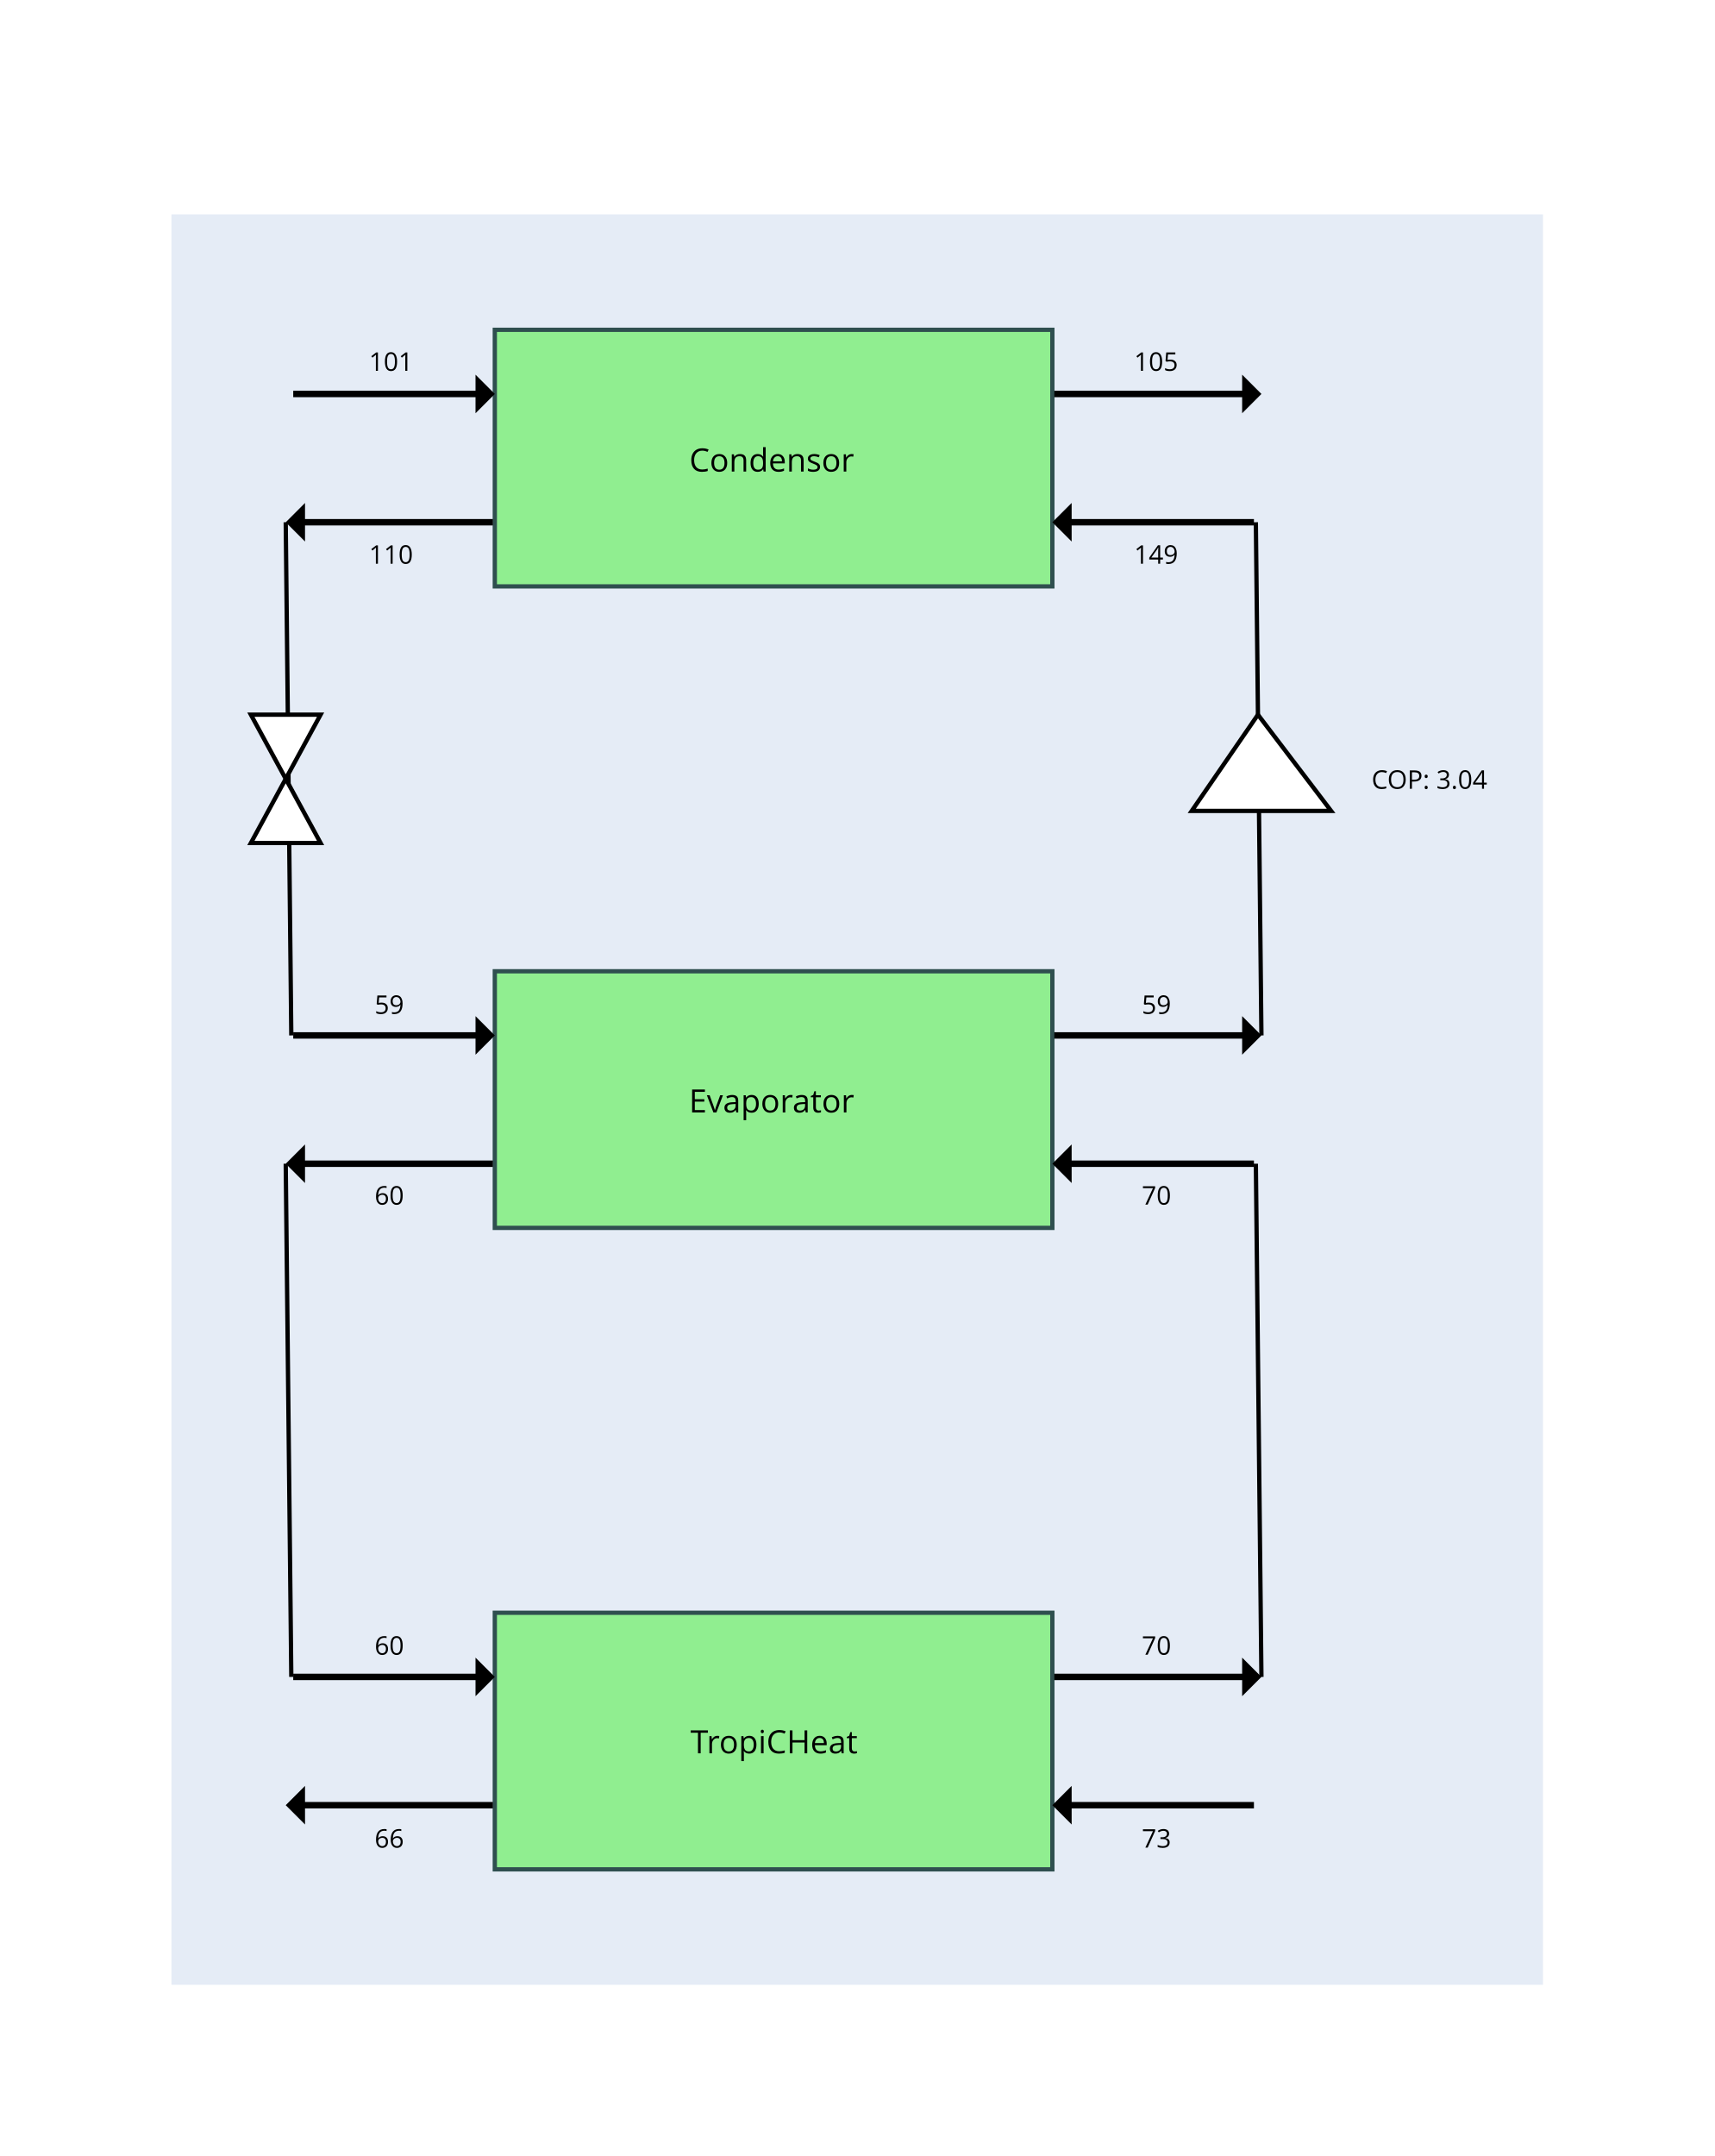
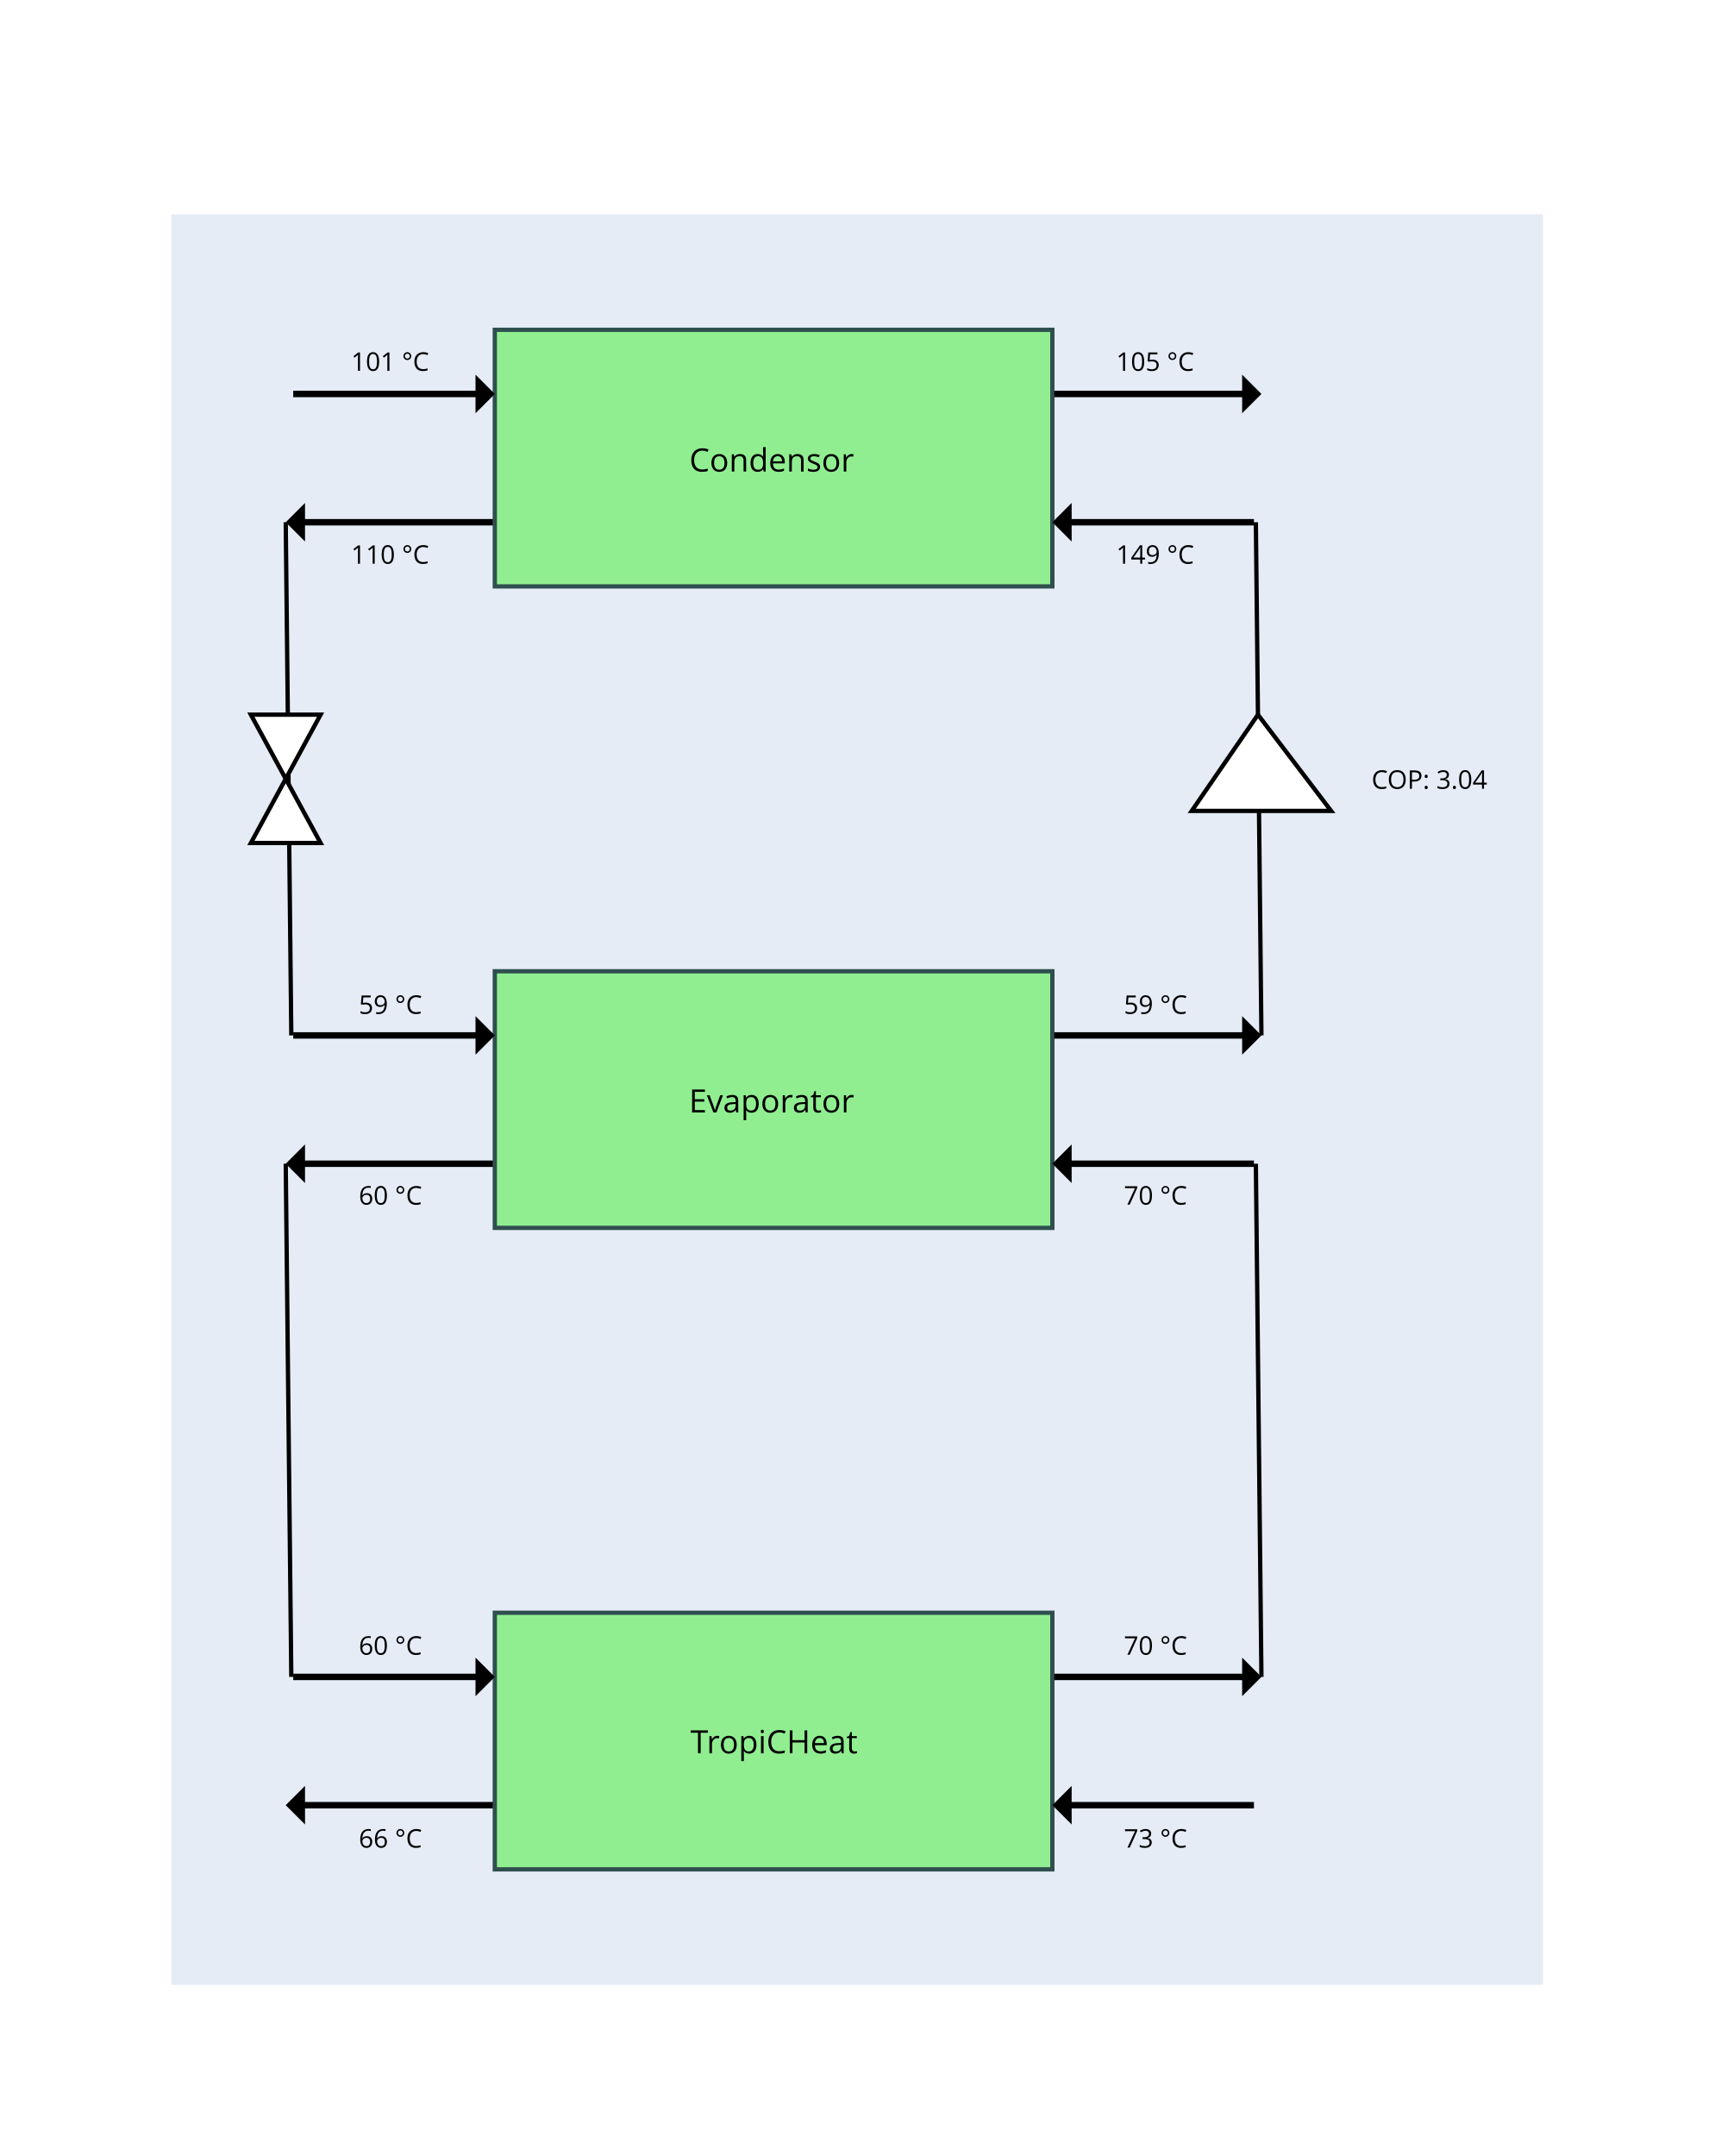
<svg xmlns="http://www.w3.org/2000/svg" class="main-svg" width="800" height="1005.867" style="" viewBox="0 0 800 1005.867">
  <rect x="0" y="0" width="800" height="1005.867" style="fill: rgb(255, 255, 255); fill-opacity: 1;" />
-   <defs id="defs-c44432">
+   <defs id="defs-26ec68">
    <g class="clips">
-       <clipPath id="clipc44432xyplot" class="plotclip">
+       <clipPath id="clip26ec68xyplot" class="plotclip">
        <rect width="640" height="826" />
      </clipPath>
-       <clipPath class="axesclip" id="clipc44432x">
+       <clipPath class="axesclip" id="clip26ec68x">
        <rect x="80" y="0" width="640" height="1005.867" />
      </clipPath>
-       <clipPath class="axesclip" id="clipc44432y">
+       <clipPath class="axesclip" id="clip26ec68y">
        <rect x="0" y="100" width="800" height="826" />
      </clipPath>
-       <clipPath class="axesclip" id="clipc44432xy">
+       <clipPath class="axesclip" id="clip26ec68xy">
        <rect x="80" y="100" width="640" height="826" />
      </clipPath>
    </g>
    <g class="gradients" />
  </defs>
  <g class="bglayer">
    <rect class="bg" x="80" y="100" width="640" height="826" style="fill: rgb(229, 236, 246); fill-opacity: 1; stroke-width: 0;" />
  </g>
  <g class="layer-below">
    <g class="imagelayer" />
    <g class="shapelayer" />
  </g>
  <g class="cartesianlayer">
    <g class="subplot xy">
      <g class="layer-subplot">
        <g class="shapelayer" />
        <g class="imagelayer" />
      </g>
      <g class="gridlayer">
        <g class="x" />
        <g class="y" />
      </g>
      <g class="zerolinelayer" />
      <path class="xlines-below" />
      <path class="ylines-below" />
      <g class="overlines-below" />
      <g class="xaxislayer-below" />
      <g class="yaxislayer-below" />
      <g class="overaxes-below" />
-       <g class="plot" transform="translate(80,100)" clip-path="url('#clipc44432xyplot')" />
+       <g class="plot" transform="translate(80,100)" clip-path="url('#clip26ec68xyplot')" />
      <g class="overplot" />
      <path class="xlines-above crisp" d="M0,0" style="fill: none;" />
      <path class="ylines-above crisp" d="M0,0" style="fill: none;" />
      <g class="overlines-above" />
      <g class="xaxislayer-above" />
      <g class="yaxislayer-above" />
      <g class="overaxes-above" />
    </g>
  </g>
  <g class="polarlayer" />
  <g class="ternarylayer" />
  <g class="geolayer" />
  <g class="funnelarealayer" />
  <g class="pielayer" />
  <g class="treemaplayer" />
  <g class="sunburstlayer" />
  <g class="glimages" />
-   <defs id="topdefs-c44432">
+   <defs id="topdefs-26ec68">
    <g class="clips" />
  </defs>
  <g class="layer-above">
    <g class="imagelayer" />
    <g class="shapelayer">
-       <path data-index="0" fill-rule="evenodd" d="M230.89,273.58H491.06V153.87H230.89Z" clip-path="url('#clipc44432xy')" style="opacity: 1; stroke: rgb(47, 79, 79); stroke-opacity: 1; fill: rgb(144, 238, 144); fill-opacity: 1; stroke-width: 2px;" />
-       <path data-index="1" fill-rule="evenodd" d="M230.89,572.86H491.06V453.14H230.89Z" clip-path="url('#clipc44432xy')" style="opacity: 1; stroke: rgb(47, 79, 79); stroke-opacity: 1; fill: rgb(144, 238, 144); fill-opacity: 1; stroke-width: 2px;" />
-       <path data-index="2" fill-rule="evenodd" d="M230.89,872.13H491.06V752.42H230.89Z" clip-path="url('#clipc44432xy')" style="opacity: 1; stroke: rgb(47, 79, 79); stroke-opacity: 1; fill: rgb(144, 238, 144); fill-opacity: 1; stroke-width: 2px;" />
-       <path data-index="3" fill-rule="evenodd" d="M133.33,243.65L135.93,483.07" clip-path="url('#clipc44432xy')" style="opacity: 1; stroke: rgb(0, 0, 0); stroke-opacity: 1; fill: rgb(0, 0, 0); fill-opacity: 0; stroke-width: 2px;" />
-       <path data-index="4" fill-rule="evenodd" d="M 133.33,363.36 L 117.07,333.43 L 149.59,333.43 Z" clip-path="url('#clipc44432xy')" style="opacity: 1; stroke: rgb(0, 0, 0); stroke-opacity: 1; fill: rgb(255, 255, 255); fill-opacity: 1; stroke-width: 2px;" />
-       <path data-index="5" fill-rule="evenodd" d="M 133.33,363.36 L 117.07,393.29 L 149.59,393.29 Z" clip-path="url('#clipc44432xy')" style="opacity: 1; stroke: rgb(0, 0, 0); stroke-opacity: 1; fill: rgb(255, 255, 255); fill-opacity: 1; stroke-width: 2px;" />
-       <path data-index="6" fill-rule="evenodd" d="M586.02,243.65L588.62,483.07" clip-path="url('#clipc44432xy')" style="opacity: 1; stroke: rgb(0, 0, 0); stroke-opacity: 1; fill: rgb(0, 0, 0); fill-opacity: 0; stroke-width: 2px;" />
-       <path data-index="7" fill-rule="evenodd" d="M 586.99,333.43 L 556.1,378.33 L 621.14,378.33 Z" clip-path="url('#clipc44432xy')" style="opacity: 1; stroke: rgb(0, 0, 0); stroke-opacity: 1; fill: rgb(255, 255, 255); fill-opacity: 1; stroke-width: 2px;" />
-       <path data-index="8" fill-rule="evenodd" d="M133.33,542.93L135.93,782.35" clip-path="url('#clipc44432xy')" style="opacity: 1; stroke: rgb(0, 0, 0); stroke-opacity: 1; fill: rgb(0, 0, 0); fill-opacity: 0; stroke-width: 2px;" />
-       <path data-index="9" fill-rule="evenodd" d="M586.02,542.93L588.62,782.35" clip-path="url('#clipc44432xy')" style="opacity: 1; stroke: rgb(0, 0, 0); stroke-opacity: 1; fill: rgb(0, 0, 0); fill-opacity: 0; stroke-width: 2px;" />
+       <path data-index="0" fill-rule="evenodd" d="M230.89,273.58H491.06V153.87H230.89Z" clip-path="url('#clip26ec68xy')" style="opacity: 1; stroke: rgb(47, 79, 79); stroke-opacity: 1; fill: rgb(144, 238, 144); fill-opacity: 1; stroke-width: 2px;" />
+       <path data-index="1" fill-rule="evenodd" d="M230.89,572.86H491.06V453.14H230.89Z" clip-path="url('#clip26ec68xy')" style="opacity: 1; stroke: rgb(47, 79, 79); stroke-opacity: 1; fill: rgb(144, 238, 144); fill-opacity: 1; stroke-width: 2px;" />
+       <path data-index="2" fill-rule="evenodd" d="M230.89,872.13H491.06V752.42H230.89Z" clip-path="url('#clip26ec68xy')" style="opacity: 1; stroke: rgb(47, 79, 79); stroke-opacity: 1; fill: rgb(144, 238, 144); fill-opacity: 1; stroke-width: 2px;" />
+       <path data-index="3" fill-rule="evenodd" d="M133.33,243.65L135.93,483.07" clip-path="url('#clip26ec68xy')" style="opacity: 1; stroke: rgb(0, 0, 0); stroke-opacity: 1; fill: rgb(0, 0, 0); fill-opacity: 0; stroke-width: 2px;" />
+       <path data-index="4" fill-rule="evenodd" d="M 133.33,363.36 L 117.07,333.43 L 149.59,333.43 Z" clip-path="url('#clip26ec68xy')" style="opacity: 1; stroke: rgb(0, 0, 0); stroke-opacity: 1; fill: rgb(255, 255, 255); fill-opacity: 1; stroke-width: 2px;" />
+       <path data-index="5" fill-rule="evenodd" d="M 133.33,363.36 L 117.07,393.29 L 149.59,393.29 Z" clip-path="url('#clip26ec68xy')" style="opacity: 1; stroke: rgb(0, 0, 0); stroke-opacity: 1; fill: rgb(255, 255, 255); fill-opacity: 1; stroke-width: 2px;" />
+       <path data-index="6" fill-rule="evenodd" d="M586.02,243.65L588.62,483.07" clip-path="url('#clip26ec68xy')" style="opacity: 1; stroke: rgb(0, 0, 0); stroke-opacity: 1; fill: rgb(0, 0, 0); fill-opacity: 0; stroke-width: 2px;" />
+       <path data-index="7" fill-rule="evenodd" d="M 586.99,333.43 L 556.1,378.33 L 621.14,378.33 Z" clip-path="url('#clip26ec68xy')" style="opacity: 1; stroke: rgb(0, 0, 0); stroke-opacity: 1; fill: rgb(255, 255, 255); fill-opacity: 1; stroke-width: 2px;" />
+       <path data-index="8" fill-rule="evenodd" d="M133.33,542.93L135.93,782.35" clip-path="url('#clip26ec68xy')" style="opacity: 1; stroke: rgb(0, 0, 0); stroke-opacity: 1; fill: rgb(0, 0, 0); fill-opacity: 0; stroke-width: 2px;" />
+       <path data-index="9" fill-rule="evenodd" d="M586.02,542.93L588.62,782.35" clip-path="url('#clip26ec68xy')" style="opacity: 1; stroke: rgb(0, 0, 0); stroke-opacity: 1; fill: rgb(0, 0, 0); fill-opacity: 0; stroke-width: 2px;" />
    </g>
  </g>
  <g class="infolayer">
    <g class="g-gtitle" />
    <g class="annotation" data-index="0" style="opacity: 1;">
      <g class="annotation-text-g" transform="rotate(0,360.98,213.72)">
        <g class="cursor-pointer" transform="translate(318,203)">
          <rect class="bg" x="0.5" y="0.5" width="84" height="21" style="stroke-width: 1px; stroke: rgb(0, 0, 0); stroke-opacity: 0; fill: rgb(0, 0, 0); fill-opacity: 0;" />
          <text class="annotation-text" text-anchor="middle" x="42.094" y="17" style="font-family: 'Open Sans', verdana, arial, sans-serif; font-size: 15px; fill: rgb(0, 0, 0); fill-opacity: 1; white-space: pre;">Condensor</text>
        </g>
      </g>
    </g>
    <g class="annotation" data-index="1" style="opacity: 1;">
      <g class="annotation-text-g" transform="rotate(0,133.33,183.8)">
        <g class="cursor-pointer" transform="translate(129,174)">
          <rect class="bg" x="0.5" y="0.5" width="7" height="18" style="stroke-width: 1px; stroke: rgb(0, 0, 0); stroke-opacity: 0; fill: rgb(0, 0, 0); fill-opacity: 0;" />
          <text class="annotation-text" text-anchor="middle" x="4.109" y="14" style="font-family: 'Open Sans', verdana, arial, sans-serif; font-size: 12px; fill: rgb(42, 63, 95); fill-opacity: 1; white-space: pre;"> </text>
        </g>
      </g>
      <g class="annotation-arrow-g" style="opacity: 1;">
        <path d="M136.83,183.8L230.89,183.8" style="stroke-width: 3px; stroke: rgb(0, 0, 0); stroke-opacity: 1; stroke-dasharray: 0px, 0px, 92.26px, 94.06px;" />
        <path d="M-2.4,-3V3L0.6,0Z" transform="translate(229.09,183.8)scale(3)" style="fill: rgb(0, 0, 0); stroke-width: 0;" />
      </g>
    </g>
    <g class="annotation" data-index="2" style="opacity: 1;">
      <g class="annotation-text-g" transform="rotate(0,488.46,183.8)">
        <g class="cursor-pointer" transform="translate(484,174)">
          <rect class="bg" x="0.5" y="0.5" width="7" height="18" style="stroke-width: 1px; stroke: rgb(0, 0, 0); stroke-opacity: 0; fill: rgb(0, 0, 0); fill-opacity: 0;" />
          <text class="annotation-text" text-anchor="middle" x="4.109" y="14" style="font-family: 'Open Sans', verdana, arial, sans-serif; font-size: 12px; fill: rgb(42, 63, 95); fill-opacity: 1; white-space: pre;"> </text>
        </g>
      </g>
      <g class="annotation-arrow-g" style="opacity: 1;">
        <path d="M491.96,183.8L588.62,183.8" style="stroke-width: 3px; stroke: rgb(0, 0, 0); stroke-opacity: 1; stroke-dasharray: 0px, 0px, 94.86px, 96.66px;" />
        <path d="M-2.4,-3V3L0.6,0Z" transform="translate(586.82,183.8)scale(3)" style="fill: rgb(0, 0, 0); stroke-width: 0;" />
      </g>
    </g>
    <g class="annotation" data-index="3" style="opacity: 1;">
      <g class="annotation-text-g" transform="rotate(0,233.5,243.65)">
        <g class="cursor-pointer" transform="translate(230,234)">
          <rect class="bg" x="0.5" y="0.5" width="7" height="18" style="stroke-width: 1px; stroke: rgb(0, 0, 0); stroke-opacity: 0; fill: rgb(0, 0, 0); fill-opacity: 0;" />
          <text class="annotation-text" text-anchor="middle" x="4.109" y="14" style="font-family: 'Open Sans', verdana, arial, sans-serif; font-size: 12px; fill: rgb(42, 63, 95); fill-opacity: 1; white-space: pre;"> </text>
        </g>
      </g>
      <g class="annotation-arrow-g" style="opacity: 1;">
        <path d="M230,243.65L133.33,243.65" style="stroke-width: 3px; stroke: rgb(0, 0, 0); stroke-opacity: 1; stroke-dasharray: 0px, 0px, 94.87px, 96.67px;" />
        <path d="M-2.4,-3V3L0.6,0Z" transform="translate(135.13,243.65)rotate(180)scale(3)" style="fill: rgb(0, 0, 0); stroke-width: 0;" />
      </g>
    </g>
    <g class="annotation" data-index="4" style="opacity: 1;">
      <g class="annotation-text-g" transform="rotate(0,588.62,243.65)">
        <g class="cursor-pointer" transform="translate(585,234)">
          <rect class="bg" x="0.5" y="0.5" width="7" height="18" style="stroke-width: 1px; stroke: rgb(0, 0, 0); stroke-opacity: 0; fill: rgb(0, 0, 0); fill-opacity: 0;" />
          <text class="annotation-text" text-anchor="middle" x="4.109" y="14" style="font-family: 'Open Sans', verdana, arial, sans-serif; font-size: 12px; fill: rgb(42, 63, 95); fill-opacity: 1; white-space: pre;"> </text>
        </g>
      </g>
      <g class="annotation-arrow-g" style="opacity: 1;">
        <path d="M585.12,243.65L491.06,243.65" style="stroke-width: 3px; stroke: rgb(0, 0, 0); stroke-opacity: 1; stroke-dasharray: 0px, 0px, 92.26px, 94.06px;" />
        <path d="M-2.4,-3V3L0.6,0Z" transform="translate(492.86,243.65)rotate(180)scale(3)" style="fill: rgb(0, 0, 0); stroke-width: 0;" />
      </g>
    </g>
    <g class="annotation" data-index="5" style="opacity: 1;">
      <g class="annotation-text-g" transform="rotate(0,182.11,168.83)">
-         <g class="cursor-pointer" transform="translate(169,159)">
-           <rect class="bg" x="0.5" y="0.5" width="26" height="18" style="stroke-width: 1px; stroke: rgb(0, 0, 0); stroke-opacity: 0; fill: rgb(0, 0, 0); fill-opacity: 0;" />
-           <text class="annotation-text" text-anchor="middle" x="13.453" y="14" style="font-family: 'Open Sans', verdana, arial, sans-serif; font-size: 12px; fill: rgb(0, 0, 0); fill-opacity: 1; white-space: pre;">101</text>
+         <g class="cursor-pointer" transform="translate(159,159)">
+           <rect class="bg" x="0.5" y="0.5" width="46" height="18" style="stroke-width: 1px; stroke: rgb(0, 0, 0); stroke-opacity: 0; fill: rgb(0, 0, 0); fill-opacity: 0;" />
+           <text class="annotation-text" text-anchor="middle" x="23" y="14" style="font-family: 'Open Sans', verdana, arial, sans-serif; font-size: 12px; fill: rgb(0, 0, 0); fill-opacity: 1; white-space: pre;">101 °C</text>
        </g>
      </g>
    </g>
    <g class="annotation" data-index="6" style="opacity: 1;">
      <g class="annotation-text-g" transform="rotate(0,539.84,168.83)">
-         <g class="cursor-pointer" transform="translate(526,159)">
-           <rect class="bg" x="0.5" y="0.5" width="26" height="18" style="stroke-width: 1px; stroke: rgb(0, 0, 0); stroke-opacity: 0; fill: rgb(0, 0, 0); fill-opacity: 0;" />
-           <text class="annotation-text" text-anchor="middle" x="13.453" y="14" style="font-family: 'Open Sans', verdana, arial, sans-serif; font-size: 12px; fill: rgb(0, 0, 0); fill-opacity: 1; white-space: pre;">105</text>
+         <g class="cursor-pointer" transform="translate(516,159)">
+           <rect class="bg" x="0.5" y="0.5" width="46" height="18" style="stroke-width: 1px; stroke: rgb(0, 0, 0); stroke-opacity: 0; fill: rgb(0, 0, 0); fill-opacity: 0;" />
+           <text class="annotation-text" text-anchor="middle" x="23" y="14" style="font-family: 'Open Sans', verdana, arial, sans-serif; font-size: 12px; fill: rgb(0, 0, 0); fill-opacity: 1; white-space: pre;">105 °C</text>
        </g>
      </g>
    </g>
    <g class="annotation" data-index="7" style="opacity: 1;">
      <g class="annotation-text-g" transform="rotate(0,182.11,258.62)">
-         <g class="cursor-pointer" transform="translate(169,249)">
-           <rect class="bg" x="0.5" y="0.5" width="26" height="18" style="stroke-width: 1px; stroke: rgb(0, 0, 0); stroke-opacity: 0; fill: rgb(0, 0, 0); fill-opacity: 0;" />
-           <text class="annotation-text" text-anchor="middle" x="13.453" y="14" style="font-family: 'Open Sans', verdana, arial, sans-serif; font-size: 12px; fill: rgb(0, 0, 0); fill-opacity: 1; white-space: pre;">110</text>
+         <g class="cursor-pointer" transform="translate(159,249)">
+           <rect class="bg" x="0.5" y="0.5" width="46" height="18" style="stroke-width: 1px; stroke: rgb(0, 0, 0); stroke-opacity: 0; fill: rgb(0, 0, 0); fill-opacity: 0;" />
+           <text class="annotation-text" text-anchor="middle" x="23" y="14" style="font-family: 'Open Sans', verdana, arial, sans-serif; font-size: 12px; fill: rgb(0, 0, 0); fill-opacity: 1; white-space: pre;">110 °C</text>
        </g>
      </g>
    </g>
    <g class="annotation" data-index="8" style="opacity: 1;">
      <g class="annotation-text-g" transform="rotate(0,539.84,258.62)">
-         <g class="cursor-pointer" transform="translate(526,249)">
-           <rect class="bg" x="0.5" y="0.5" width="26" height="18" style="stroke-width: 1px; stroke: rgb(0, 0, 0); stroke-opacity: 0; fill: rgb(0, 0, 0); fill-opacity: 0;" />
-           <text class="annotation-text" text-anchor="middle" x="13.453" y="14" style="font-family: 'Open Sans', verdana, arial, sans-serif; font-size: 12px; fill: rgb(0, 0, 0); fill-opacity: 1; white-space: pre;">149</text>
+         <g class="cursor-pointer" transform="translate(516,249)">
+           <rect class="bg" x="0.5" y="0.5" width="46" height="18" style="stroke-width: 1px; stroke: rgb(0, 0, 0); stroke-opacity: 0; fill: rgb(0, 0, 0); fill-opacity: 0;" />
+           <text class="annotation-text" text-anchor="middle" x="23" y="14" style="font-family: 'Open Sans', verdana, arial, sans-serif; font-size: 12px; fill: rgb(0, 0, 0); fill-opacity: 1; white-space: pre;">149 °C</text>
        </g>
      </g>
    </g>
    <g class="annotation" data-index="9" style="opacity: 1;">
      <g class="annotation-text-g" transform="rotate(0,360.98,513)">
        <g class="cursor-pointer" transform="translate(317,502)">
          <rect class="bg" x="0.5" y="0.5" width="86" height="21" style="stroke-width: 1px; stroke: rgb(0, 0, 0); stroke-opacity: 0; fill: rgb(0, 0, 0); fill-opacity: 0;" />
          <text class="annotation-text" text-anchor="middle" x="43.047" y="17" style="font-family: 'Open Sans', verdana, arial, sans-serif; font-size: 15px; fill: rgb(0, 0, 0); fill-opacity: 1; white-space: pre;">Evaporator</text>
        </g>
      </g>
    </g>
    <g class="annotation" data-index="10" style="opacity: 1;">
      <g class="annotation-text-g" transform="rotate(0,133.33,483.07)">
        <g class="cursor-pointer" transform="translate(129,474)">
          <rect class="bg" x="0.5" y="0.5" width="7" height="18" style="stroke-width: 1px; stroke: rgb(0, 0, 0); stroke-opacity: 0; fill: rgb(0, 0, 0); fill-opacity: 0;" />
          <text class="annotation-text" text-anchor="middle" x="4.109" y="14" style="font-family: 'Open Sans', verdana, arial, sans-serif; font-size: 12px; fill: rgb(42, 63, 95); fill-opacity: 1; white-space: pre;"> </text>
        </g>
      </g>
      <g class="annotation-arrow-g" style="opacity: 1;">
        <path d="M136.83,483.07L230.89,483.07" style="stroke-width: 3px; stroke: rgb(0, 0, 0); stroke-opacity: 1; stroke-dasharray: 0px, 0px, 92.26px, 94.06px;" />
        <path d="M-2.4,-3V3L0.6,0Z" transform="translate(229.09,483.07)scale(3)" style="fill: rgb(0, 0, 0); stroke-width: 0;" />
      </g>
    </g>
    <g class="annotation" data-index="11" style="opacity: 1;">
      <g class="annotation-text-g" transform="rotate(0,488.46,483.07)">
        <g class="cursor-pointer" transform="translate(484,474)">
          <rect class="bg" x="0.5" y="0.5" width="7" height="18" style="stroke-width: 1px; stroke: rgb(0, 0, 0); stroke-opacity: 0; fill: rgb(0, 0, 0); fill-opacity: 0;" />
          <text class="annotation-text" text-anchor="middle" x="4.109" y="14" style="font-family: 'Open Sans', verdana, arial, sans-serif; font-size: 12px; fill: rgb(42, 63, 95); fill-opacity: 1; white-space: pre;"> </text>
        </g>
      </g>
      <g class="annotation-arrow-g" style="opacity: 1;">
        <path d="M491.96,483.07L588.62,483.07" style="stroke-width: 3px; stroke: rgb(0, 0, 0); stroke-opacity: 1; stroke-dasharray: 0px, 0px, 94.86px, 96.66px;" />
        <path d="M-2.4,-3V3L0.6,0Z" transform="translate(586.82,483.07)scale(3)" style="fill: rgb(0, 0, 0); stroke-width: 0;" />
      </g>
    </g>
    <g class="annotation" data-index="12" style="opacity: 1;">
      <g class="annotation-text-g" transform="rotate(0,233.5,542.93)">
        <g class="cursor-pointer" transform="translate(230,533)">
          <rect class="bg" x="0.5" y="0.5" width="7" height="18" style="stroke-width: 1px; stroke: rgb(0, 0, 0); stroke-opacity: 0; fill: rgb(0, 0, 0); fill-opacity: 0;" />
          <text class="annotation-text" text-anchor="middle" x="4.109" y="14" style="font-family: 'Open Sans', verdana, arial, sans-serif; font-size: 12px; fill: rgb(42, 63, 95); fill-opacity: 1; white-space: pre;"> </text>
        </g>
      </g>
      <g class="annotation-arrow-g" style="opacity: 1;">
        <path d="M230,542.93L133.33,542.93" style="stroke-width: 3px; stroke: rgb(0, 0, 0); stroke-opacity: 1; stroke-dasharray: 0px, 0px, 94.87px, 96.67px;" />
        <path d="M-2.4,-3V3L0.6,0Z" transform="translate(135.13,542.93)rotate(180)scale(3)" style="fill: rgb(0, 0, 0); stroke-width: 0;" />
      </g>
    </g>
    <g class="annotation" data-index="13" style="opacity: 1;">
      <g class="annotation-text-g" transform="rotate(0,588.62,542.93)">
        <g class="cursor-pointer" transform="translate(585,533)">
          <rect class="bg" x="0.5" y="0.5" width="7" height="18" style="stroke-width: 1px; stroke: rgb(0, 0, 0); stroke-opacity: 0; fill: rgb(0, 0, 0); fill-opacity: 0;" />
          <text class="annotation-text" text-anchor="middle" x="4.109" y="14" style="font-family: 'Open Sans', verdana, arial, sans-serif; font-size: 12px; fill: rgb(42, 63, 95); fill-opacity: 1; white-space: pre;"> </text>
        </g>
      </g>
      <g class="annotation-arrow-g" style="opacity: 1;">
        <path d="M585.12,542.93L491.06,542.93" style="stroke-width: 3px; stroke: rgb(0, 0, 0); stroke-opacity: 1; stroke-dasharray: 0px, 0px, 92.26px, 94.06px;" />
        <path d="M-2.4,-3V3L0.6,0Z" transform="translate(492.86,542.93)rotate(180)scale(3)" style="fill: rgb(0, 0, 0); stroke-width: 0;" />
      </g>
    </g>
    <g class="annotation" data-index="14" style="opacity: 1;">
      <g class="annotation-text-g" transform="rotate(0,182.11,468.11)">
-         <g class="cursor-pointer" transform="translate(172,459)">
-           <rect class="bg" x="0.5" y="0.5" width="19" height="18" style="stroke-width: 1px; stroke: rgb(0, 0, 0); stroke-opacity: 0; fill: rgb(0, 0, 0); fill-opacity: 0;" />
-           <text class="annotation-text" text-anchor="middle" x="9.641" y="14" style="font-family: 'Open Sans', verdana, arial, sans-serif; font-size: 12px; fill: rgb(0, 0, 0); fill-opacity: 1; white-space: pre;">59</text>
+         <g class="cursor-pointer" transform="translate(163,459)">
+           <rect class="bg" x="0.5" y="0.5" width="38" height="18" style="stroke-width: 1px; stroke: rgb(0, 0, 0); stroke-opacity: 0; fill: rgb(0, 0, 0); fill-opacity: 0;" />
+           <text class="annotation-text" text-anchor="middle" x="19.188" y="14" style="font-family: 'Open Sans', verdana, arial, sans-serif; font-size: 12px; fill: rgb(0, 0, 0); fill-opacity: 1; white-space: pre;">59 °C</text>
        </g>
      </g>
    </g>
    <g class="annotation" data-index="15" style="opacity: 1;">
      <g class="annotation-text-g" transform="rotate(0,539.84,468.11)">
-         <g class="cursor-pointer" transform="translate(530,459)">
-           <rect class="bg" x="0.5" y="0.5" width="19" height="18" style="stroke-width: 1px; stroke: rgb(0, 0, 0); stroke-opacity: 0; fill: rgb(0, 0, 0); fill-opacity: 0;" />
-           <text class="annotation-text" text-anchor="middle" x="9.641" y="14" style="font-family: 'Open Sans', verdana, arial, sans-serif; font-size: 12px; fill: rgb(0, 0, 0); fill-opacity: 1; white-space: pre;">59</text>
+         <g class="cursor-pointer" transform="translate(520,459)">
+           <rect class="bg" x="0.5" y="0.5" width="38" height="18" style="stroke-width: 1px; stroke: rgb(0, 0, 0); stroke-opacity: 0; fill: rgb(0, 0, 0); fill-opacity: 0;" />
+           <text class="annotation-text" text-anchor="middle" x="19.188" y="14" style="font-family: 'Open Sans', verdana, arial, sans-serif; font-size: 12px; fill: rgb(0, 0, 0); fill-opacity: 1; white-space: pre;">59 °C</text>
        </g>
      </g>
    </g>
    <g class="annotation" data-index="16" style="opacity: 1;">
      <g class="annotation-text-g" transform="rotate(0,182.11,557.89)">
-         <g class="cursor-pointer" transform="translate(172,548)">
-           <rect class="bg" x="0.5" y="0.5" width="19" height="18" style="stroke-width: 1px; stroke: rgb(0, 0, 0); stroke-opacity: 0; fill: rgb(0, 0, 0); fill-opacity: 0;" />
-           <text class="annotation-text" text-anchor="middle" x="9.641" y="14" style="font-family: 'Open Sans', verdana, arial, sans-serif; font-size: 12px; fill: rgb(0, 0, 0); fill-opacity: 1; white-space: pre;">60</text>
+         <g class="cursor-pointer" transform="translate(163,548)">
+           <rect class="bg" x="0.5" y="0.5" width="38" height="18" style="stroke-width: 1px; stroke: rgb(0, 0, 0); stroke-opacity: 0; fill: rgb(0, 0, 0); fill-opacity: 0;" />
+           <text class="annotation-text" text-anchor="middle" x="19.188" y="14" style="font-family: 'Open Sans', verdana, arial, sans-serif; font-size: 12px; fill: rgb(0, 0, 0); fill-opacity: 1; white-space: pre;">60 °C</text>
        </g>
      </g>
    </g>
    <g class="annotation" data-index="17" style="opacity: 1;">
      <g class="annotation-text-g" transform="rotate(0,539.84,557.89)">
-         <g class="cursor-pointer" transform="translate(530,548)">
-           <rect class="bg" x="0.5" y="0.5" width="19" height="18" style="stroke-width: 1px; stroke: rgb(0, 0, 0); stroke-opacity: 0; fill: rgb(0, 0, 0); fill-opacity: 0;" />
-           <text class="annotation-text" text-anchor="middle" x="9.641" y="14" style="font-family: 'Open Sans', verdana, arial, sans-serif; font-size: 12px; fill: rgb(0, 0, 0); fill-opacity: 1; white-space: pre;">70</text>
+         <g class="cursor-pointer" transform="translate(520,548)">
+           <rect class="bg" x="0.5" y="0.5" width="38" height="18" style="stroke-width: 1px; stroke: rgb(0, 0, 0); stroke-opacity: 0; fill: rgb(0, 0, 0); fill-opacity: 0;" />
+           <text class="annotation-text" text-anchor="middle" x="19.188" y="14" style="font-family: 'Open Sans', verdana, arial, sans-serif; font-size: 12px; fill: rgb(0, 0, 0); fill-opacity: 1; white-space: pre;">70 °C</text>
        </g>
      </g>
    </g>
    <g class="annotation" data-index="18" style="opacity: 1;">
      <g class="annotation-text-g" transform="rotate(0,360.98,812.28)">
        <g class="cursor-pointer" transform="translate(317,801)">
          <rect class="bg" x="0.5" y="0.5" width="86" height="21" style="stroke-width: 1px; stroke: rgb(0, 0, 0); stroke-opacity: 0; fill: rgb(0, 0, 0); fill-opacity: 0;" />
          <text class="annotation-text" text-anchor="middle" x="44.188" y="17" style="font-family: 'Open Sans', verdana, arial, sans-serif; font-size: 15px; fill: rgb(0, 0, 0); fill-opacity: 1; white-space: pre;">TropiCHeat</text>
        </g>
      </g>
    </g>
    <g class="annotation" data-index="19" style="opacity: 1;">
      <g class="annotation-text-g" transform="rotate(0,133.33,782.35)">
        <g class="cursor-pointer" transform="translate(129,773)">
          <rect class="bg" x="0.5" y="0.5" width="7" height="18" style="stroke-width: 1px; stroke: rgb(0, 0, 0); stroke-opacity: 0; fill: rgb(0, 0, 0); fill-opacity: 0;" />
          <text class="annotation-text" text-anchor="middle" x="4.109" y="14" style="font-family: 'Open Sans', verdana, arial, sans-serif; font-size: 12px; fill: rgb(42, 63, 95); fill-opacity: 1; white-space: pre;"> </text>
        </g>
      </g>
      <g class="annotation-arrow-g" style="opacity: 1;">
        <path d="M136.83,782.35L230.89,782.35" style="stroke-width: 3px; stroke: rgb(0, 0, 0); stroke-opacity: 1; stroke-dasharray: 0px, 0px, 92.26px, 94.06px;" />
        <path d="M-2.4,-3V3L0.6,0Z" transform="translate(229.09,782.35)scale(3)" style="fill: rgb(0, 0, 0); stroke-width: 0;" />
      </g>
    </g>
    <g class="annotation" data-index="20" style="opacity: 1;">
      <g class="annotation-text-g" transform="rotate(0,488.46,782.35)">
        <g class="cursor-pointer" transform="translate(484,773)">
          <rect class="bg" x="0.5" y="0.5" width="7" height="18" style="stroke-width: 1px; stroke: rgb(0, 0, 0); stroke-opacity: 0; fill: rgb(0, 0, 0); fill-opacity: 0;" />
          <text class="annotation-text" text-anchor="middle" x="4.109" y="14" style="font-family: 'Open Sans', verdana, arial, sans-serif; font-size: 12px; fill: rgb(42, 63, 95); fill-opacity: 1; white-space: pre;"> </text>
        </g>
      </g>
      <g class="annotation-arrow-g" style="opacity: 1;">
        <path d="M491.96,782.35L588.62,782.35" style="stroke-width: 3px; stroke: rgb(0, 0, 0); stroke-opacity: 1; stroke-dasharray: 0px, 0px, 94.86px, 96.66px;" />
        <path d="M-2.4,-3V3L0.6,0Z" transform="translate(586.82,782.35)scale(3)" style="fill: rgb(0, 0, 0); stroke-width: 0;" />
      </g>
    </g>
    <g class="annotation" data-index="21" style="opacity: 1;">
      <g class="annotation-text-g" transform="rotate(0,233.5,842.2)">
        <g class="cursor-pointer" transform="translate(230,833)">
          <rect class="bg" x="0.5" y="0.5" width="7" height="18" style="stroke-width: 1px; stroke: rgb(0, 0, 0); stroke-opacity: 0; fill: rgb(0, 0, 0); fill-opacity: 0;" />
          <text class="annotation-text" text-anchor="middle" x="4.109" y="14" style="font-family: 'Open Sans', verdana, arial, sans-serif; font-size: 12px; fill: rgb(42, 63, 95); fill-opacity: 1; white-space: pre;"> </text>
        </g>
      </g>
      <g class="annotation-arrow-g" style="opacity: 1;">
        <path d="M230,842.2L133.33,842.2" style="stroke-width: 3px; stroke: rgb(0, 0, 0); stroke-opacity: 1; stroke-dasharray: 0px, 0px, 94.87px, 96.67px;" />
        <path d="M-2.4,-3V3L0.6,0Z" transform="translate(135.13,842.2)rotate(180)scale(3)" style="fill: rgb(0, 0, 0); stroke-width: 0;" />
      </g>
    </g>
    <g class="annotation" data-index="22" style="opacity: 1;">
      <g class="annotation-text-g" transform="rotate(0,588.62,842.2)">
        <g class="cursor-pointer" transform="translate(585,833)">
          <rect class="bg" x="0.5" y="0.5" width="7" height="18" style="stroke-width: 1px; stroke: rgb(0, 0, 0); stroke-opacity: 0; fill: rgb(0, 0, 0); fill-opacity: 0;" />
          <text class="annotation-text" text-anchor="middle" x="4.109" y="14" style="font-family: 'Open Sans', verdana, arial, sans-serif; font-size: 12px; fill: rgb(42, 63, 95); fill-opacity: 1; white-space: pre;"> </text>
        </g>
      </g>
      <g class="annotation-arrow-g" style="opacity: 1;">
        <path d="M585.12,842.2L491.06,842.2" style="stroke-width: 3px; stroke: rgb(0, 0, 0); stroke-opacity: 1; stroke-dasharray: 0px, 0px, 92.26px, 94.06px;" />
        <path d="M-2.4,-3V3L0.6,0Z" transform="translate(492.86,842.2)rotate(180)scale(3)" style="fill: rgb(0, 0, 0); stroke-width: 0;" />
      </g>
    </g>
    <g class="annotation" data-index="23" style="opacity: 1;">
      <g class="annotation-text-g" transform="rotate(0,182.11,767.38)">
-         <g class="cursor-pointer" transform="translate(172,758)">
-           <rect class="bg" x="0.5" y="0.5" width="19" height="18" style="stroke-width: 1px; stroke: rgb(0, 0, 0); stroke-opacity: 0; fill: rgb(0, 0, 0); fill-opacity: 0;" />
-           <text class="annotation-text" text-anchor="middle" x="9.641" y="14" style="font-family: 'Open Sans', verdana, arial, sans-serif; font-size: 12px; fill: rgb(0, 0, 0); fill-opacity: 1; white-space: pre;">60</text>
+         <g class="cursor-pointer" transform="translate(163,758)">
+           <rect class="bg" x="0.5" y="0.5" width="38" height="18" style="stroke-width: 1px; stroke: rgb(0, 0, 0); stroke-opacity: 0; fill: rgb(0, 0, 0); fill-opacity: 0;" />
+           <text class="annotation-text" text-anchor="middle" x="19.188" y="14" style="font-family: 'Open Sans', verdana, arial, sans-serif; font-size: 12px; fill: rgb(0, 0, 0); fill-opacity: 1; white-space: pre;">60 °C</text>
        </g>
      </g>
    </g>
    <g class="annotation" data-index="24" style="opacity: 1;">
      <g class="annotation-text-g" transform="rotate(0,539.84,767.38)">
-         <g class="cursor-pointer" transform="translate(530,758)">
-           <rect class="bg" x="0.5" y="0.5" width="19" height="18" style="stroke-width: 1px; stroke: rgb(0, 0, 0); stroke-opacity: 0; fill: rgb(0, 0, 0); fill-opacity: 0;" />
-           <text class="annotation-text" text-anchor="middle" x="9.641" y="14" style="font-family: 'Open Sans', verdana, arial, sans-serif; font-size: 12px; fill: rgb(0, 0, 0); fill-opacity: 1; white-space: pre;">70</text>
+         <g class="cursor-pointer" transform="translate(520,758)">
+           <rect class="bg" x="0.5" y="0.5" width="38" height="18" style="stroke-width: 1px; stroke: rgb(0, 0, 0); stroke-opacity: 0; fill: rgb(0, 0, 0); fill-opacity: 0;" />
+           <text class="annotation-text" text-anchor="middle" x="19.188" y="14" style="font-family: 'Open Sans', verdana, arial, sans-serif; font-size: 12px; fill: rgb(0, 0, 0); fill-opacity: 1; white-space: pre;">70 °C</text>
        </g>
      </g>
    </g>
    <g class="annotation" data-index="25" style="opacity: 1;">
      <g class="annotation-text-g" transform="rotate(0,182.11,857.17)">
-         <g class="cursor-pointer" transform="translate(172,848)">
-           <rect class="bg" x="0.5" y="0.5" width="19" height="18" style="stroke-width: 1px; stroke: rgb(0, 0, 0); stroke-opacity: 0; fill: rgb(0, 0, 0); fill-opacity: 0;" />
-           <text class="annotation-text" text-anchor="middle" x="9.641" y="14" style="font-family: 'Open Sans', verdana, arial, sans-serif; font-size: 12px; fill: rgb(0, 0, 0); fill-opacity: 1; white-space: pre;">66</text>
+         <g class="cursor-pointer" transform="translate(163,848)">
+           <rect class="bg" x="0.5" y="0.5" width="38" height="18" style="stroke-width: 1px; stroke: rgb(0, 0, 0); stroke-opacity: 0; fill: rgb(0, 0, 0); fill-opacity: 0;" />
+           <text class="annotation-text" text-anchor="middle" x="19.188" y="14" style="font-family: 'Open Sans', verdana, arial, sans-serif; font-size: 12px; fill: rgb(0, 0, 0); fill-opacity: 1; white-space: pre;">66 °C</text>
        </g>
      </g>
    </g>
    <g class="annotation" data-index="26" style="opacity: 1;">
      <g class="annotation-text-g" transform="rotate(0,539.84,857.17)">
-         <g class="cursor-pointer" transform="translate(530,848)">
-           <rect class="bg" x="0.5" y="0.5" width="18" height="18" style="stroke-width: 1px; stroke: rgb(0, 0, 0); stroke-opacity: 0; fill: rgb(0, 0, 0); fill-opacity: 0;" />
-           <text class="annotation-text" text-anchor="middle" x="9.641" y="14" style="font-family: 'Open Sans', verdana, arial, sans-serif; font-size: 12px; fill: rgb(0, 0, 0); fill-opacity: 1; white-space: pre;">73</text>
+         <g class="cursor-pointer" transform="translate(520,848)">
+           <rect class="bg" x="0.5" y="0.5" width="38" height="18" style="stroke-width: 1px; stroke: rgb(0, 0, 0); stroke-opacity: 0; fill: rgb(0, 0, 0); fill-opacity: 0;" />
+           <text class="annotation-text" text-anchor="middle" x="19.188" y="14" style="font-family: 'Open Sans', verdana, arial, sans-serif; font-size: 12px; fill: rgb(0, 0, 0); fill-opacity: 1; white-space: pre;">73 °C</text>
        </g>
      </g>
    </g>
    <g class="annotation" data-index="27" style="opacity: 1;">
      <g class="annotation-text-g" transform="rotate(0,666.67,363.36)">
        <g class="cursor-pointer" transform="translate(634,354)">
          <rect class="bg" x="0.5" y="0.5" width="65" height="18" style="stroke-width: 1px; stroke: rgb(0, 0, 0); stroke-opacity: 0; fill: rgb(0, 0, 0); fill-opacity: 0;" />
          <text class="annotation-text" text-anchor="middle" x="33" y="14" style="font-family: 'Open Sans', verdana, arial, sans-serif; font-size: 12px; fill: rgb(0, 0, 0); fill-opacity: 1; white-space: pre;">COP: 3.04</text>
        </g>
      </g>
    </g>
  </g>
</svg>
